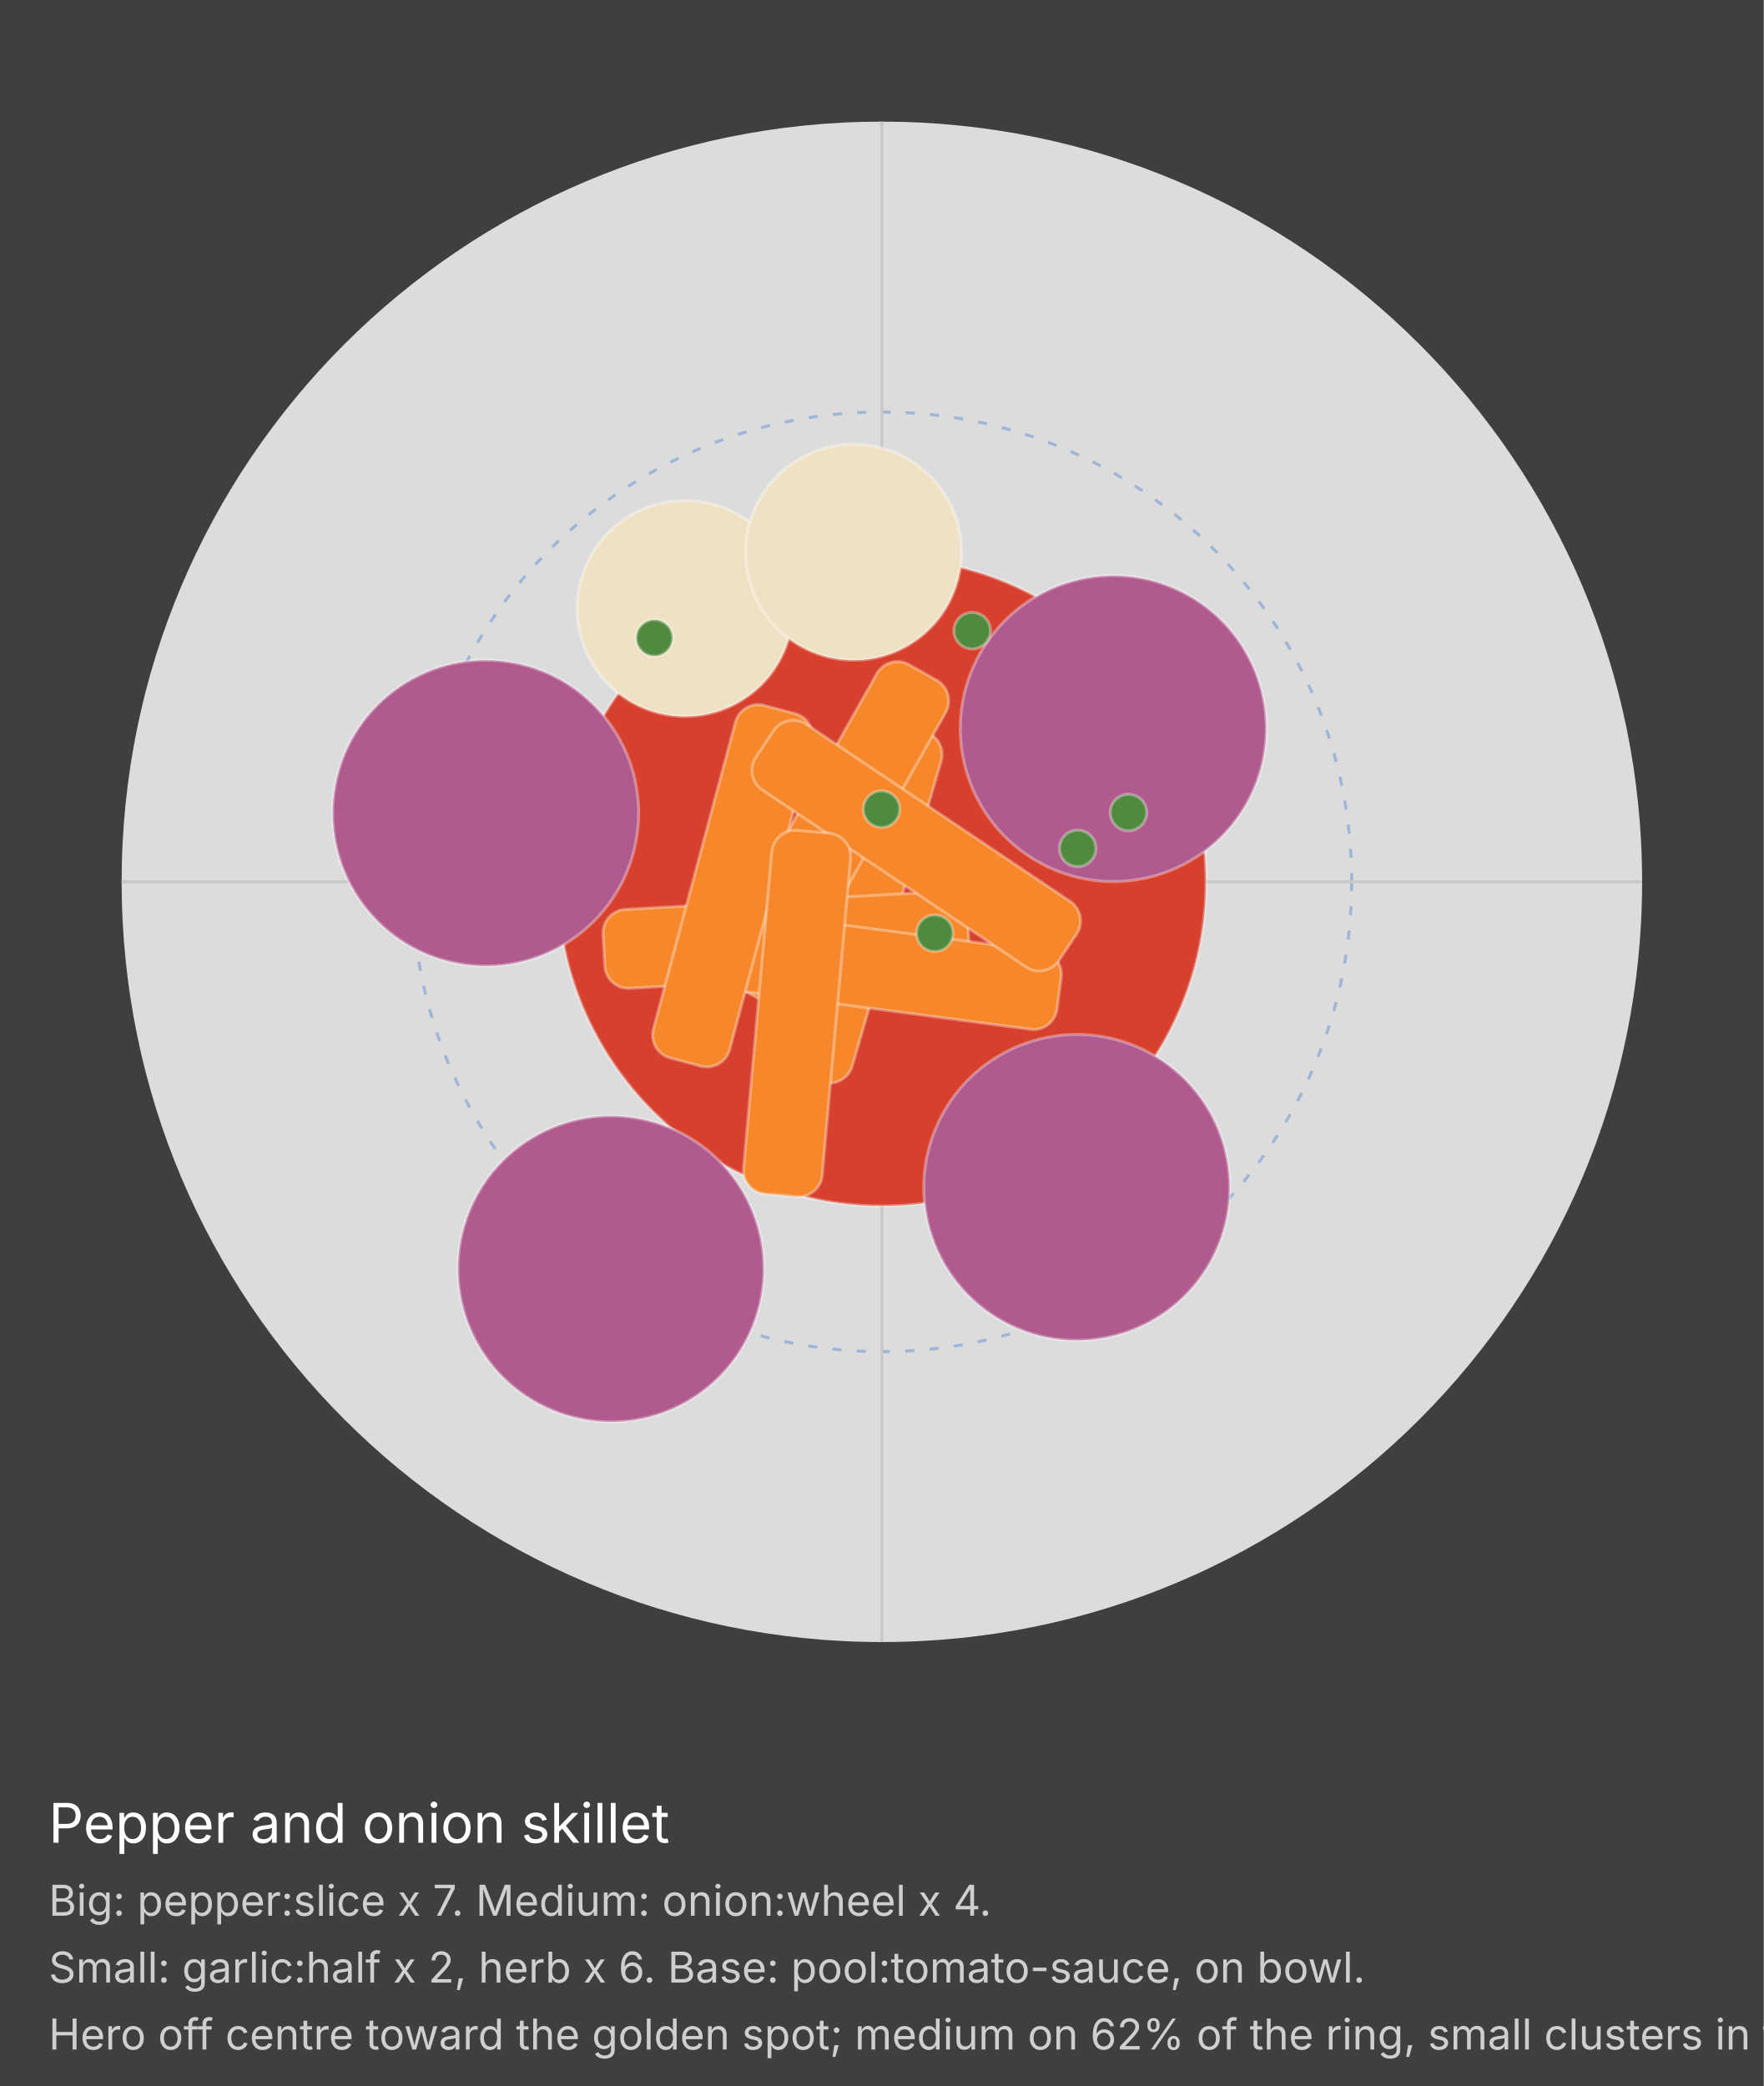
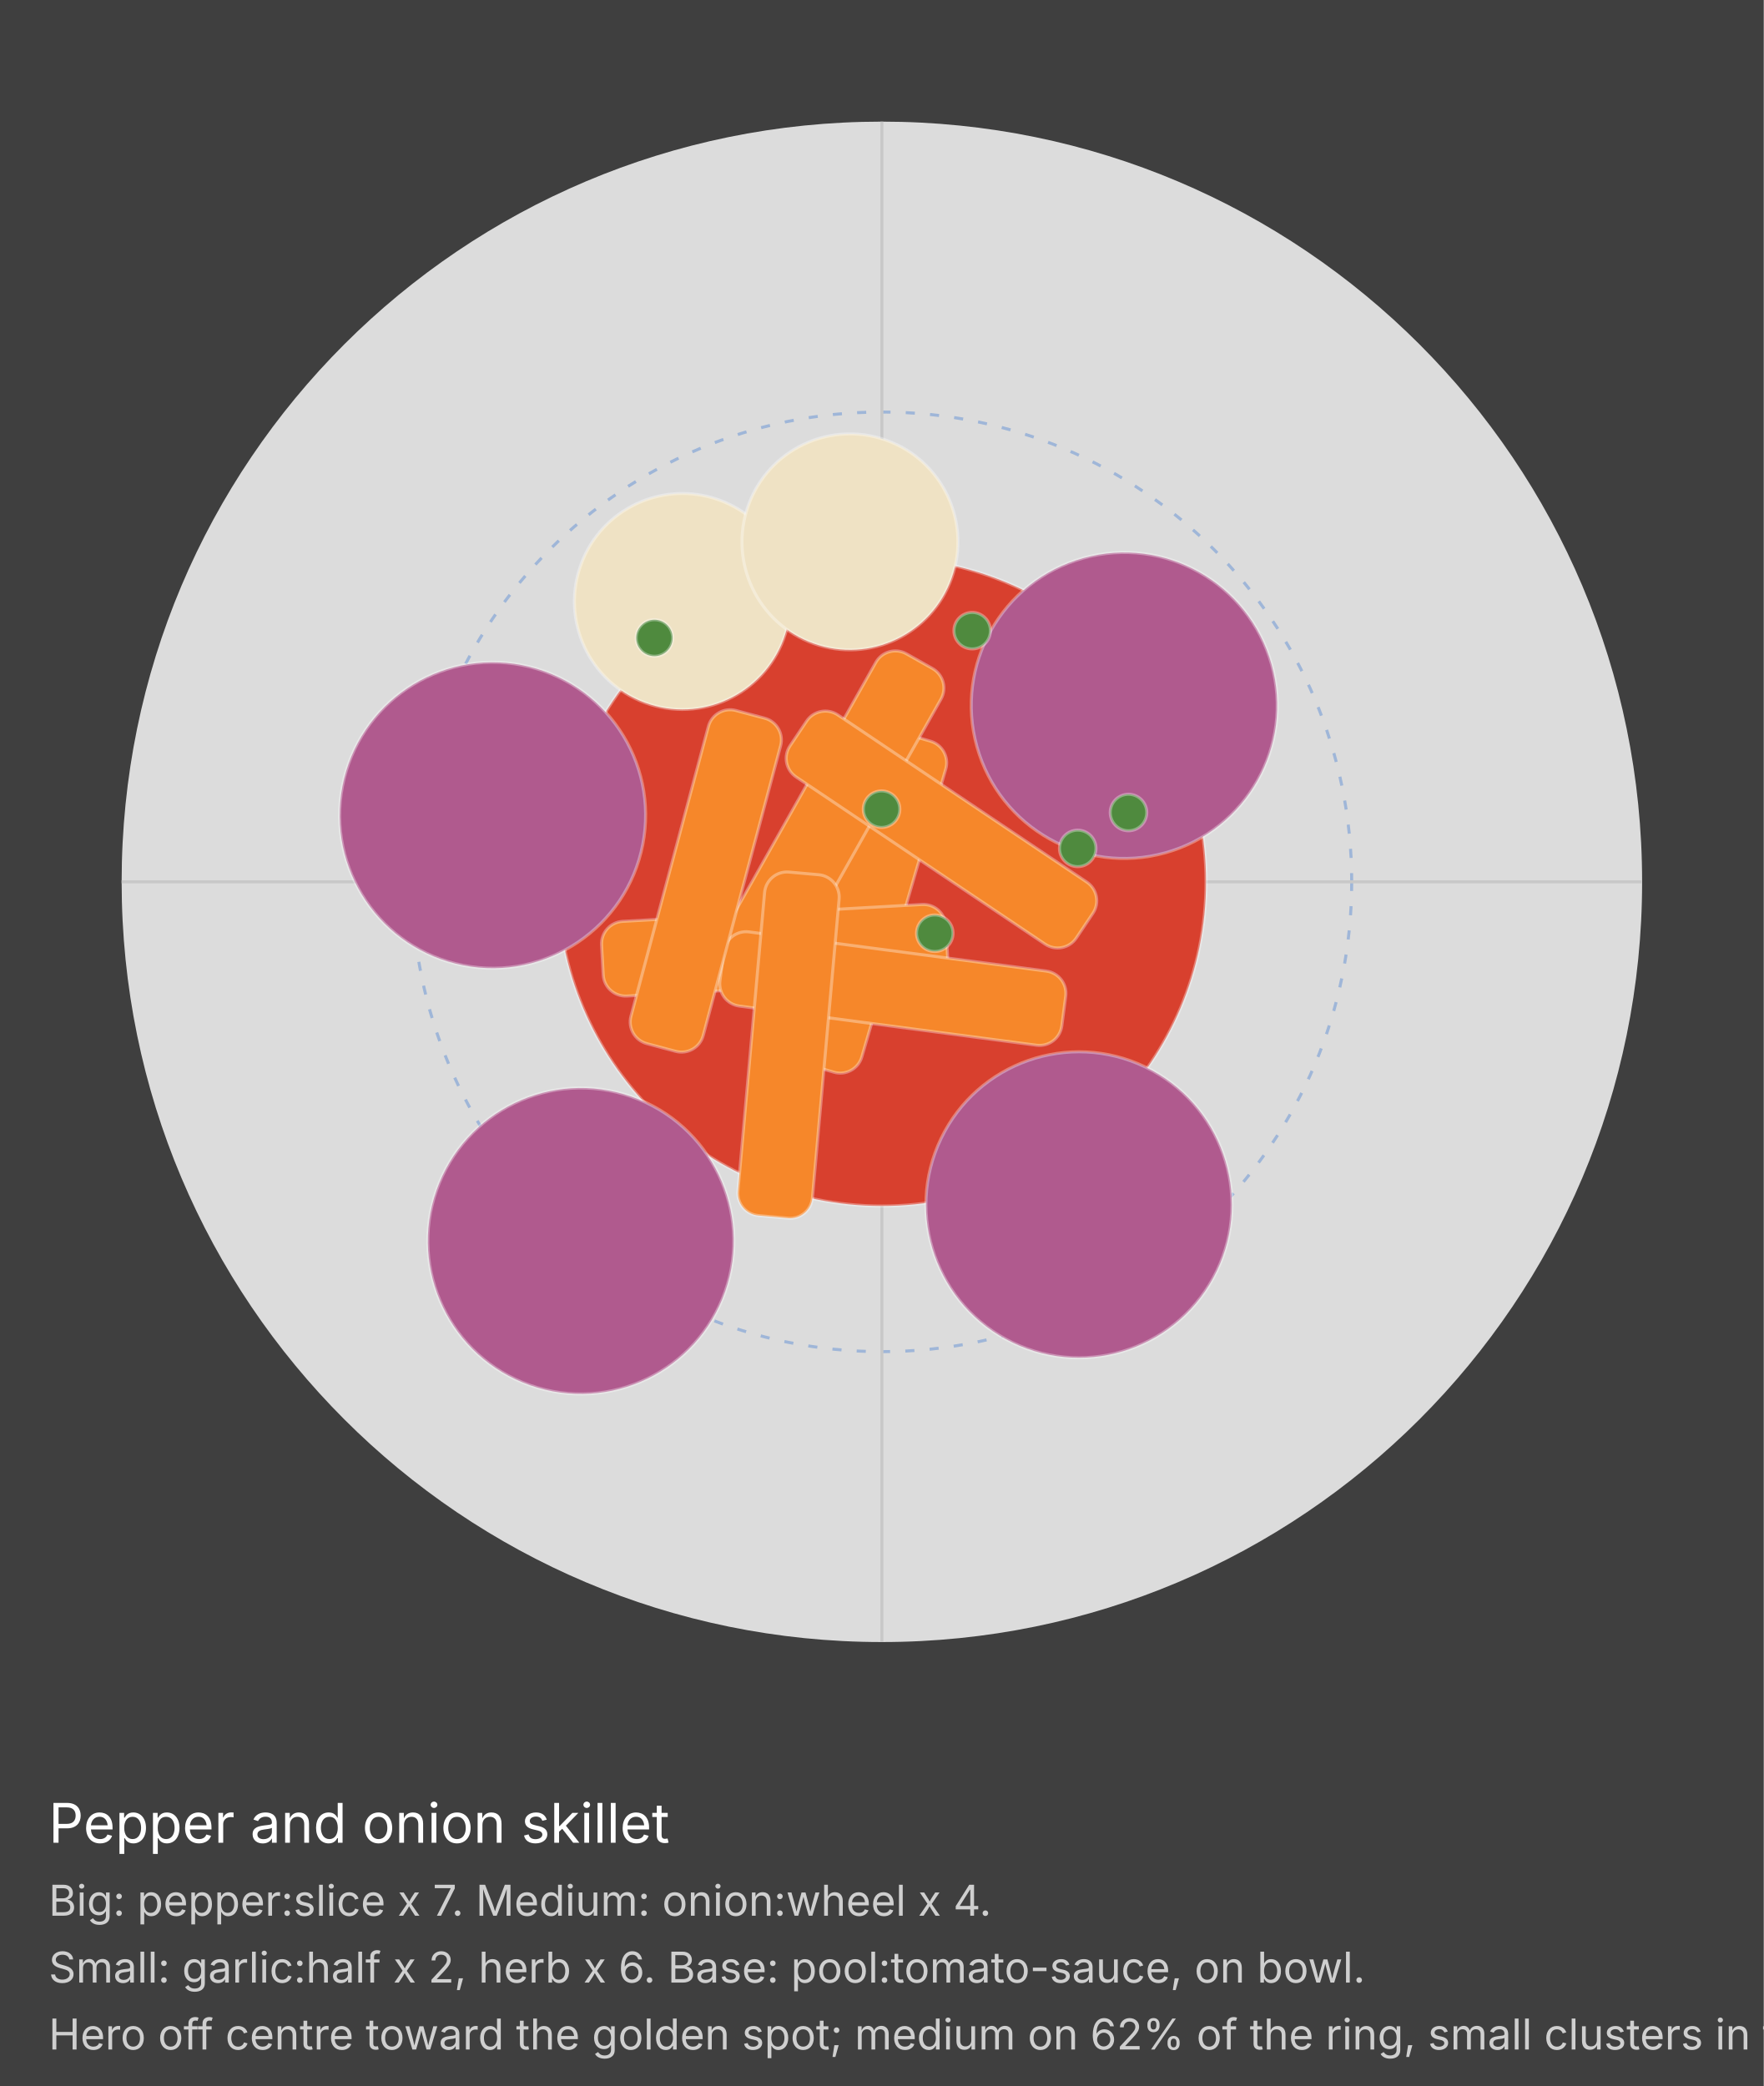
<svg xmlns="http://www.w3.org/2000/svg" width="580" height="686">
  <rect width="580" height="686" fill="#3f3f3f" />
  <circle cx="290.0" cy="290.0" r="250.0" fill="#dcdcdc" />
  <circle cx="290.0" cy="290.0" r="90.0" fill="none" stroke="#bdbdbd" stroke-dasharray="6 6" />
  <circle cx="290.0" cy="290.0" r="154.5" fill="none" stroke="#9fb6d8" stroke-dasharray="3 5" />
  <line x1="40.0" y1="290.0" x2="540.0" y2="290.0" stroke="#c8c8c8" />
  <line x1="290.0" y1="40.0" x2="290.0" y2="540.0" stroke="#c8c8c8" />
  <circle transform="translate(290.0 290.0) rotate(0)" r="106.6" fill="#d8402e" stroke="#ffffff55" />
-   <rect transform="translate(282.4 296.8) rotate(196.2562)" x="-13.0" y="-60.0" width="26.0" height="120.0" rx="7.8" fill="#f6872a" stroke="#ffffff55" />
-   <rect transform="translate(258.5 309.1) rotate(266.7711)" x="-13.0" y="-60.0" width="26.0" height="120.0" rx="7.8" fill="#f6872a" stroke="#ffffff55" />
-   <rect transform="translate(274.0 273.4) rotate(209.4333)" x="-13.0" y="-60.0" width="26.0" height="120.0" rx="7.8" fill="#f6872a" stroke="#ffffff55" />
-   <rect transform="translate(288.8 318.8) rotate(97.50647)" x="-13.0" y="-60.0" width="26.0" height="120.0" rx="7.8" fill="#f6872a" stroke="#ffffff55" />
-   <rect transform="translate(240.9 291.3) rotate(14.95736)" x="-13.0" y="-60.0" width="26.0" height="120.0" rx="7.8" fill="#f6872a" stroke="#ffffff55" />
-   <rect transform="translate(301.3 278.1) rotate(303.8795)" x="-13.0" y="-60.0" width="26.0" height="120.0" rx="7.8" fill="#f6872a" stroke="#ffffff55" />
-   <rect transform="translate(262.1 333.3) rotate(185.1036)" x="-13.0" y="-60.0" width="26.0" height="120.0" rx="7.8" fill="#f6872a" stroke="#ffffff55" />
-   <circle transform="translate(366.1 239.6) rotate(-15.58098)" r="50.3" fill="#b05a8e" stroke="#ffffff55" />
-   <circle transform="translate(354.1 390.5) rotate(25.68665)" r="50.3" fill="#b05a8e" stroke="#ffffff55" />
-   <circle transform="translate(200.9 417.3) rotate(109.3158)" r="50.3" fill="#b05a8e" stroke="#ffffff55" />
-   <circle transform="translate(159.7 267.4) rotate(191.0506)" r="50.3" fill="#b05a8e" stroke="#ffffff55" />
-   <circle transform="translate(225.3 200.1) rotate(17.40453)" r="35.5" fill="#efe2c4" stroke="#ffffff55" />
-   <circle transform="translate(280.7 181.6) rotate(199.6159)" r="35.5" fill="#efe2c4" stroke="#ffffff55" />
+   <rect transform="translate(285.4 296.8) rotate(196.2562)" x="-12.3" y="-56.7" width="24.6" height="113.4" rx="7.4" fill="#f6872a" stroke="#ffffff55" />
+   <rect transform="translate(254.7 312.5) rotate(266.7711)" x="-12.3" y="-56.7" width="24.6" height="113.4" rx="7.4" fill="#f6872a" stroke="#ffffff55" />
+   <rect transform="translate(274.5 266.8) rotate(209.4333)" x="-12.3" y="-56.7" width="24.6" height="113.4" rx="7.4" fill="#f6872a" stroke="#ffffff55" />
+   <rect transform="translate(293.6 325.1) rotate(97.50647)" x="-12.3" y="-56.7" width="24.6" height="113.4" rx="7.4" fill="#f6872a" stroke="#ffffff55" />
+   <rect transform="translate(232.1 289.7) rotate(14.95736)" x="-12.3" y="-56.7" width="24.6" height="113.4" rx="7.4" fill="#f6872a" stroke="#ffffff55" />
+   <rect transform="translate(309.6 272.8) rotate(303.8795)" x="-12.3" y="-56.7" width="24.6" height="113.4" rx="7.4" fill="#f6872a" stroke="#ffffff55" />
+   <rect transform="translate(259.3 343.7) rotate(185.1036)" x="-12.3" y="-56.7" width="24.6" height="113.4" rx="7.4" fill="#f6872a" stroke="#ffffff55" />
+   <circle transform="translate(369.7 232.0) rotate(-15.58098)" r="50.3" fill="#b05a8e" stroke="#ffffff55" />
+   <circle transform="translate(354.8 396.2) rotate(25.68665)" r="50.3" fill="#b05a8e" stroke="#ffffff55" />
+   <circle transform="translate(191.0 408.1) rotate(109.3158)" r="50.3" fill="#b05a8e" stroke="#ffffff55" />
+   <circle transform="translate(162.0 268.1) rotate(191.0506)" r="50.3" fill="#b05a8e" stroke="#ffffff55" />
+   <circle transform="translate(224.4 197.8) rotate(17.40453)" r="35.5" fill="#efe2c4" stroke="#ffffff55" />
+   <circle transform="translate(279.5 178.2) rotate(199.6159)" r="35.5" fill="#efe2c4" stroke="#ffffff55" />
  <circle transform="translate(307.4 306.9) rotate(0)" r="6.0" fill="#4f8a3e" stroke="#ffffff55" />
  <circle transform="translate(289.9 266.1) rotate(0)" r="6.0" fill="#4f8a3e" stroke="#ffffff55" />
  <circle transform="translate(371.1 267.2) rotate(0)" r="6.0" fill="#4f8a3e" stroke="#ffffff55" />
  <circle transform="translate(354.4 279.0) rotate(0)" r="6.0" fill="#4f8a3e" stroke="#ffffff55" />
  <circle transform="translate(215.2 209.8) rotate(0)" r="6.0" fill="#4f8a3e" stroke="#ffffff55" />
  <circle transform="translate(319.7 207.4) rotate(0)" r="6.0" fill="#4f8a3e" stroke="#ffffff55" />
  <text x="16" y="606" fill="#ffffff" font-family="Inter, sans-serif" font-size="18">Pepper and onion skillet</text>
  <text x="16" y="630" fill="#cfcfcf" font-family="Inter, sans-serif" font-size="14">Big: pepper:slice x 7. Medium: onion:wheel x 4.</text>
  <text x="16" y="652" fill="#cfcfcf" font-family="Inter, sans-serif" font-size="14">Small: garlic:half x 2, herb x 6. Base: pool:tomato-sauce, on bowl.</text>
  <text x="16" y="674" fill="#cfcfcf" font-family="Inter, sans-serif" font-size="14">Hero off centre toward the golden spot; medium on 62% of the ring, small clusters in the rest.</text>
</svg>
